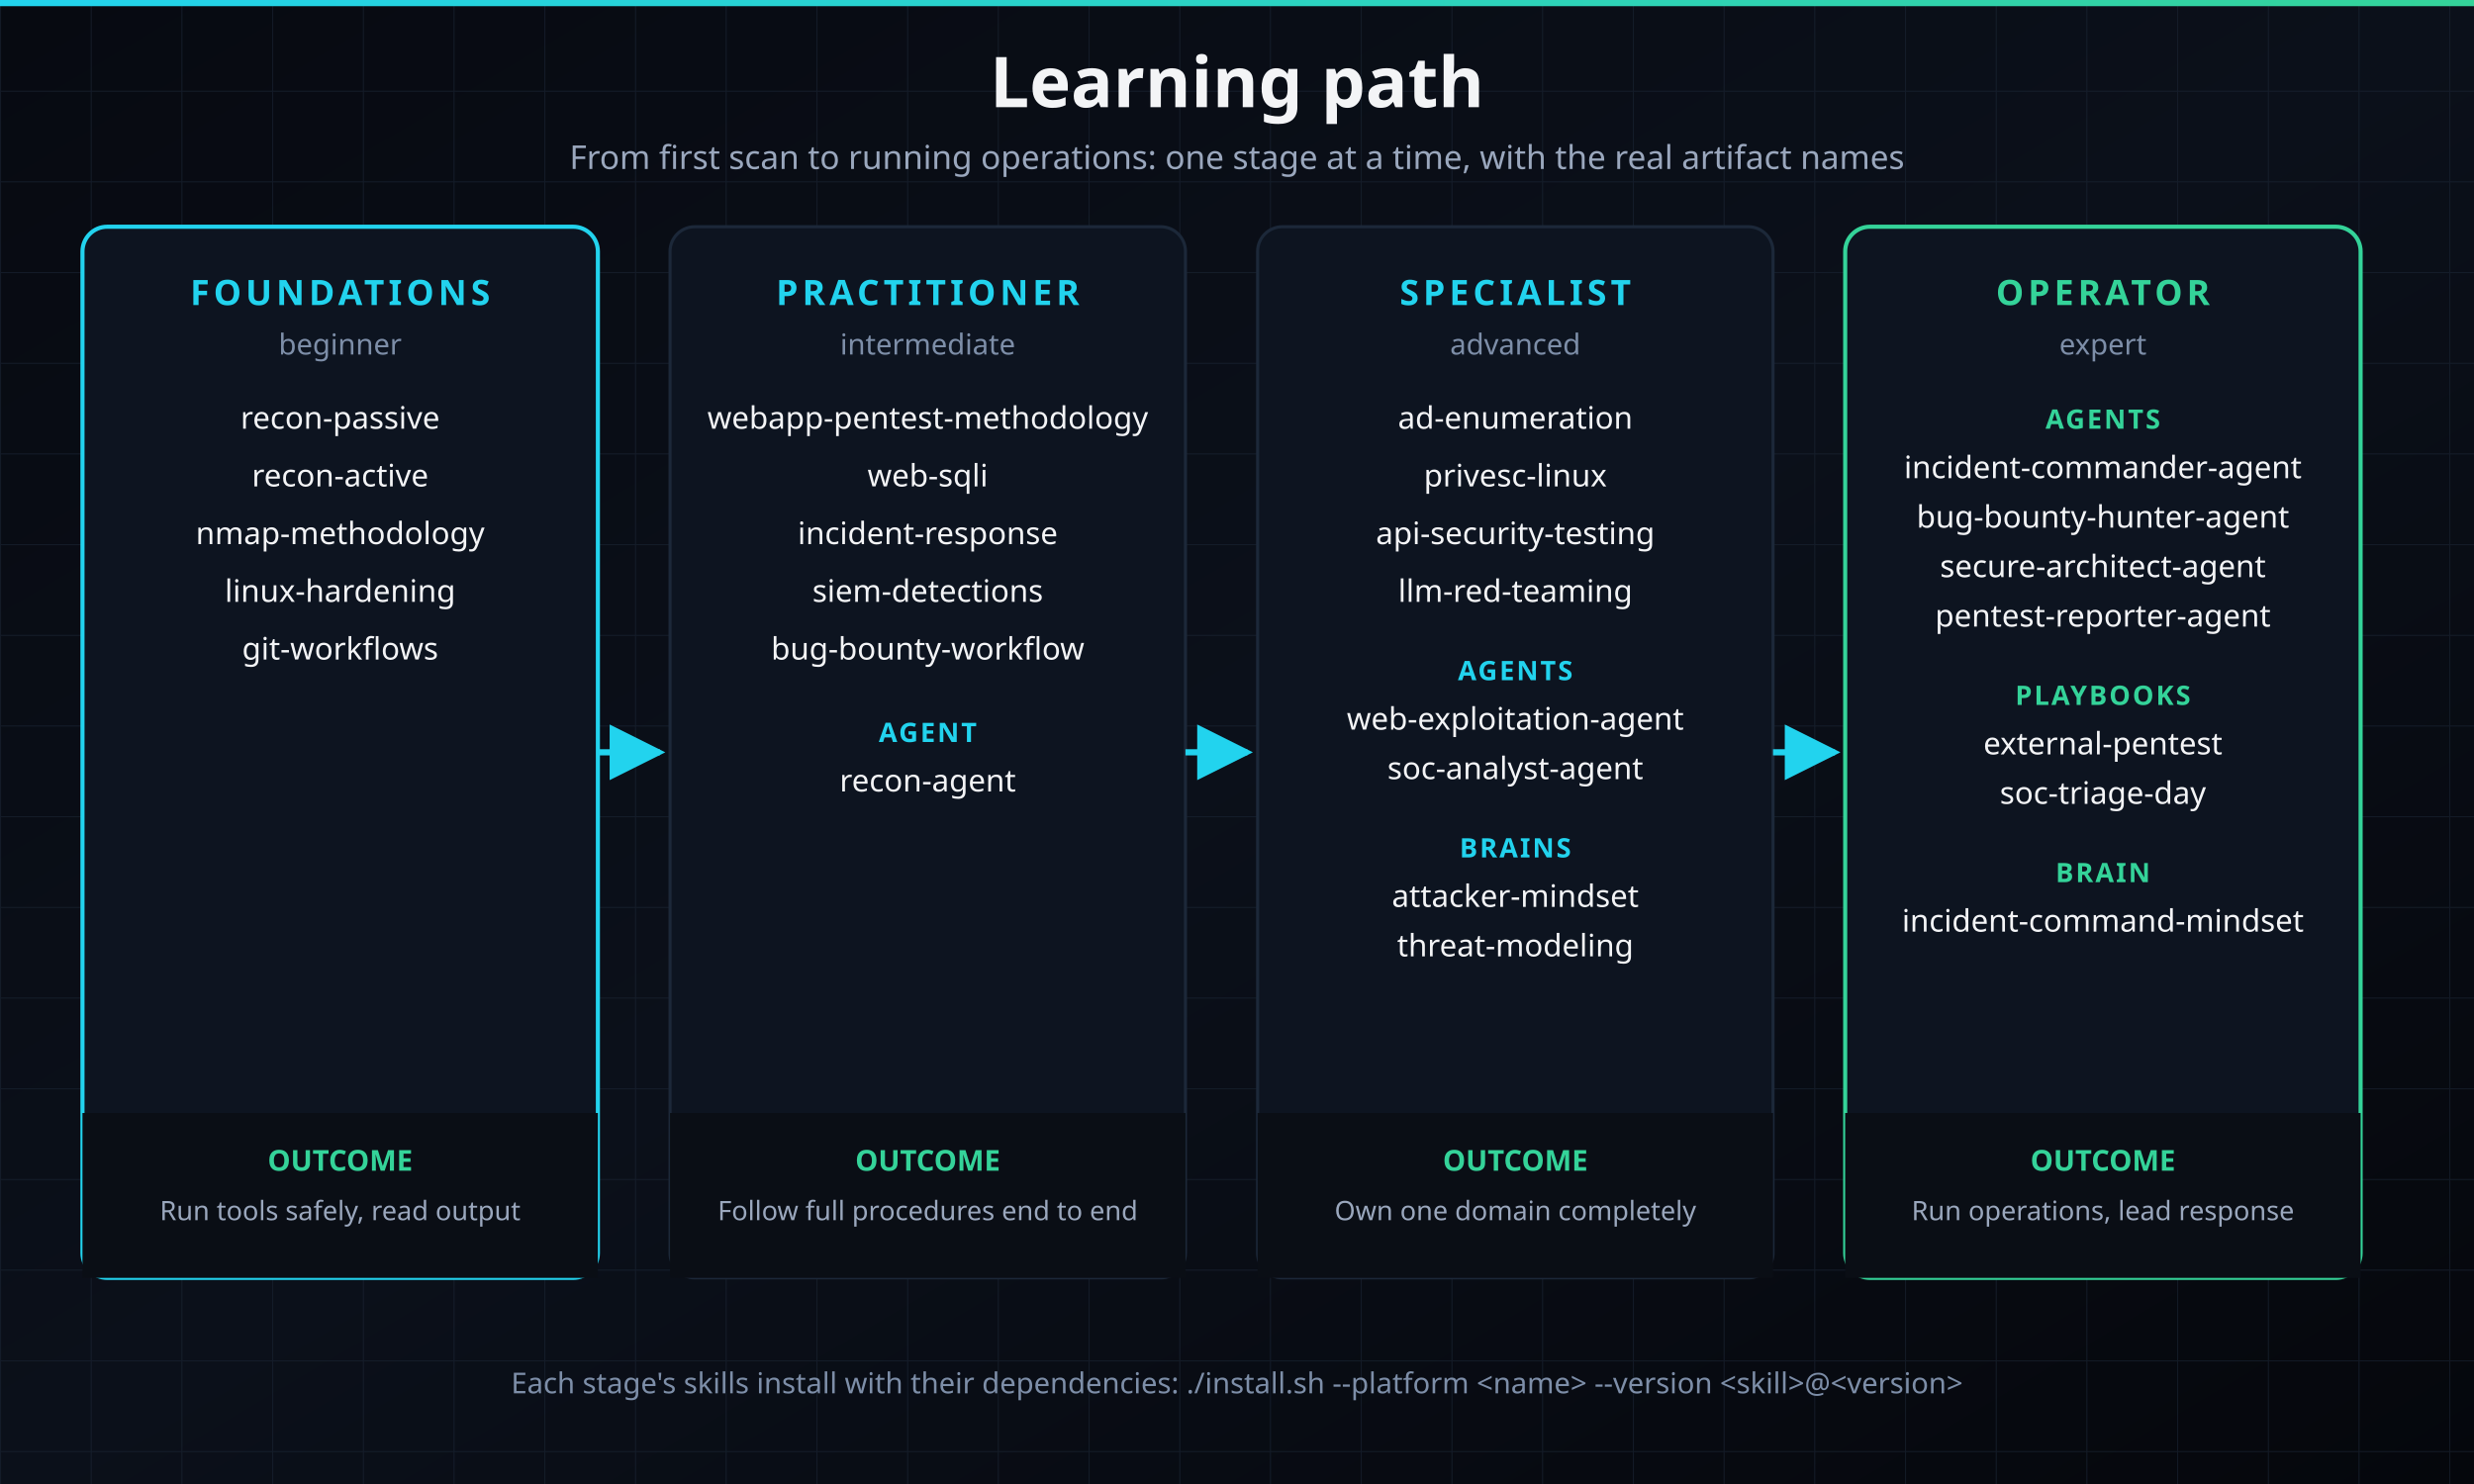
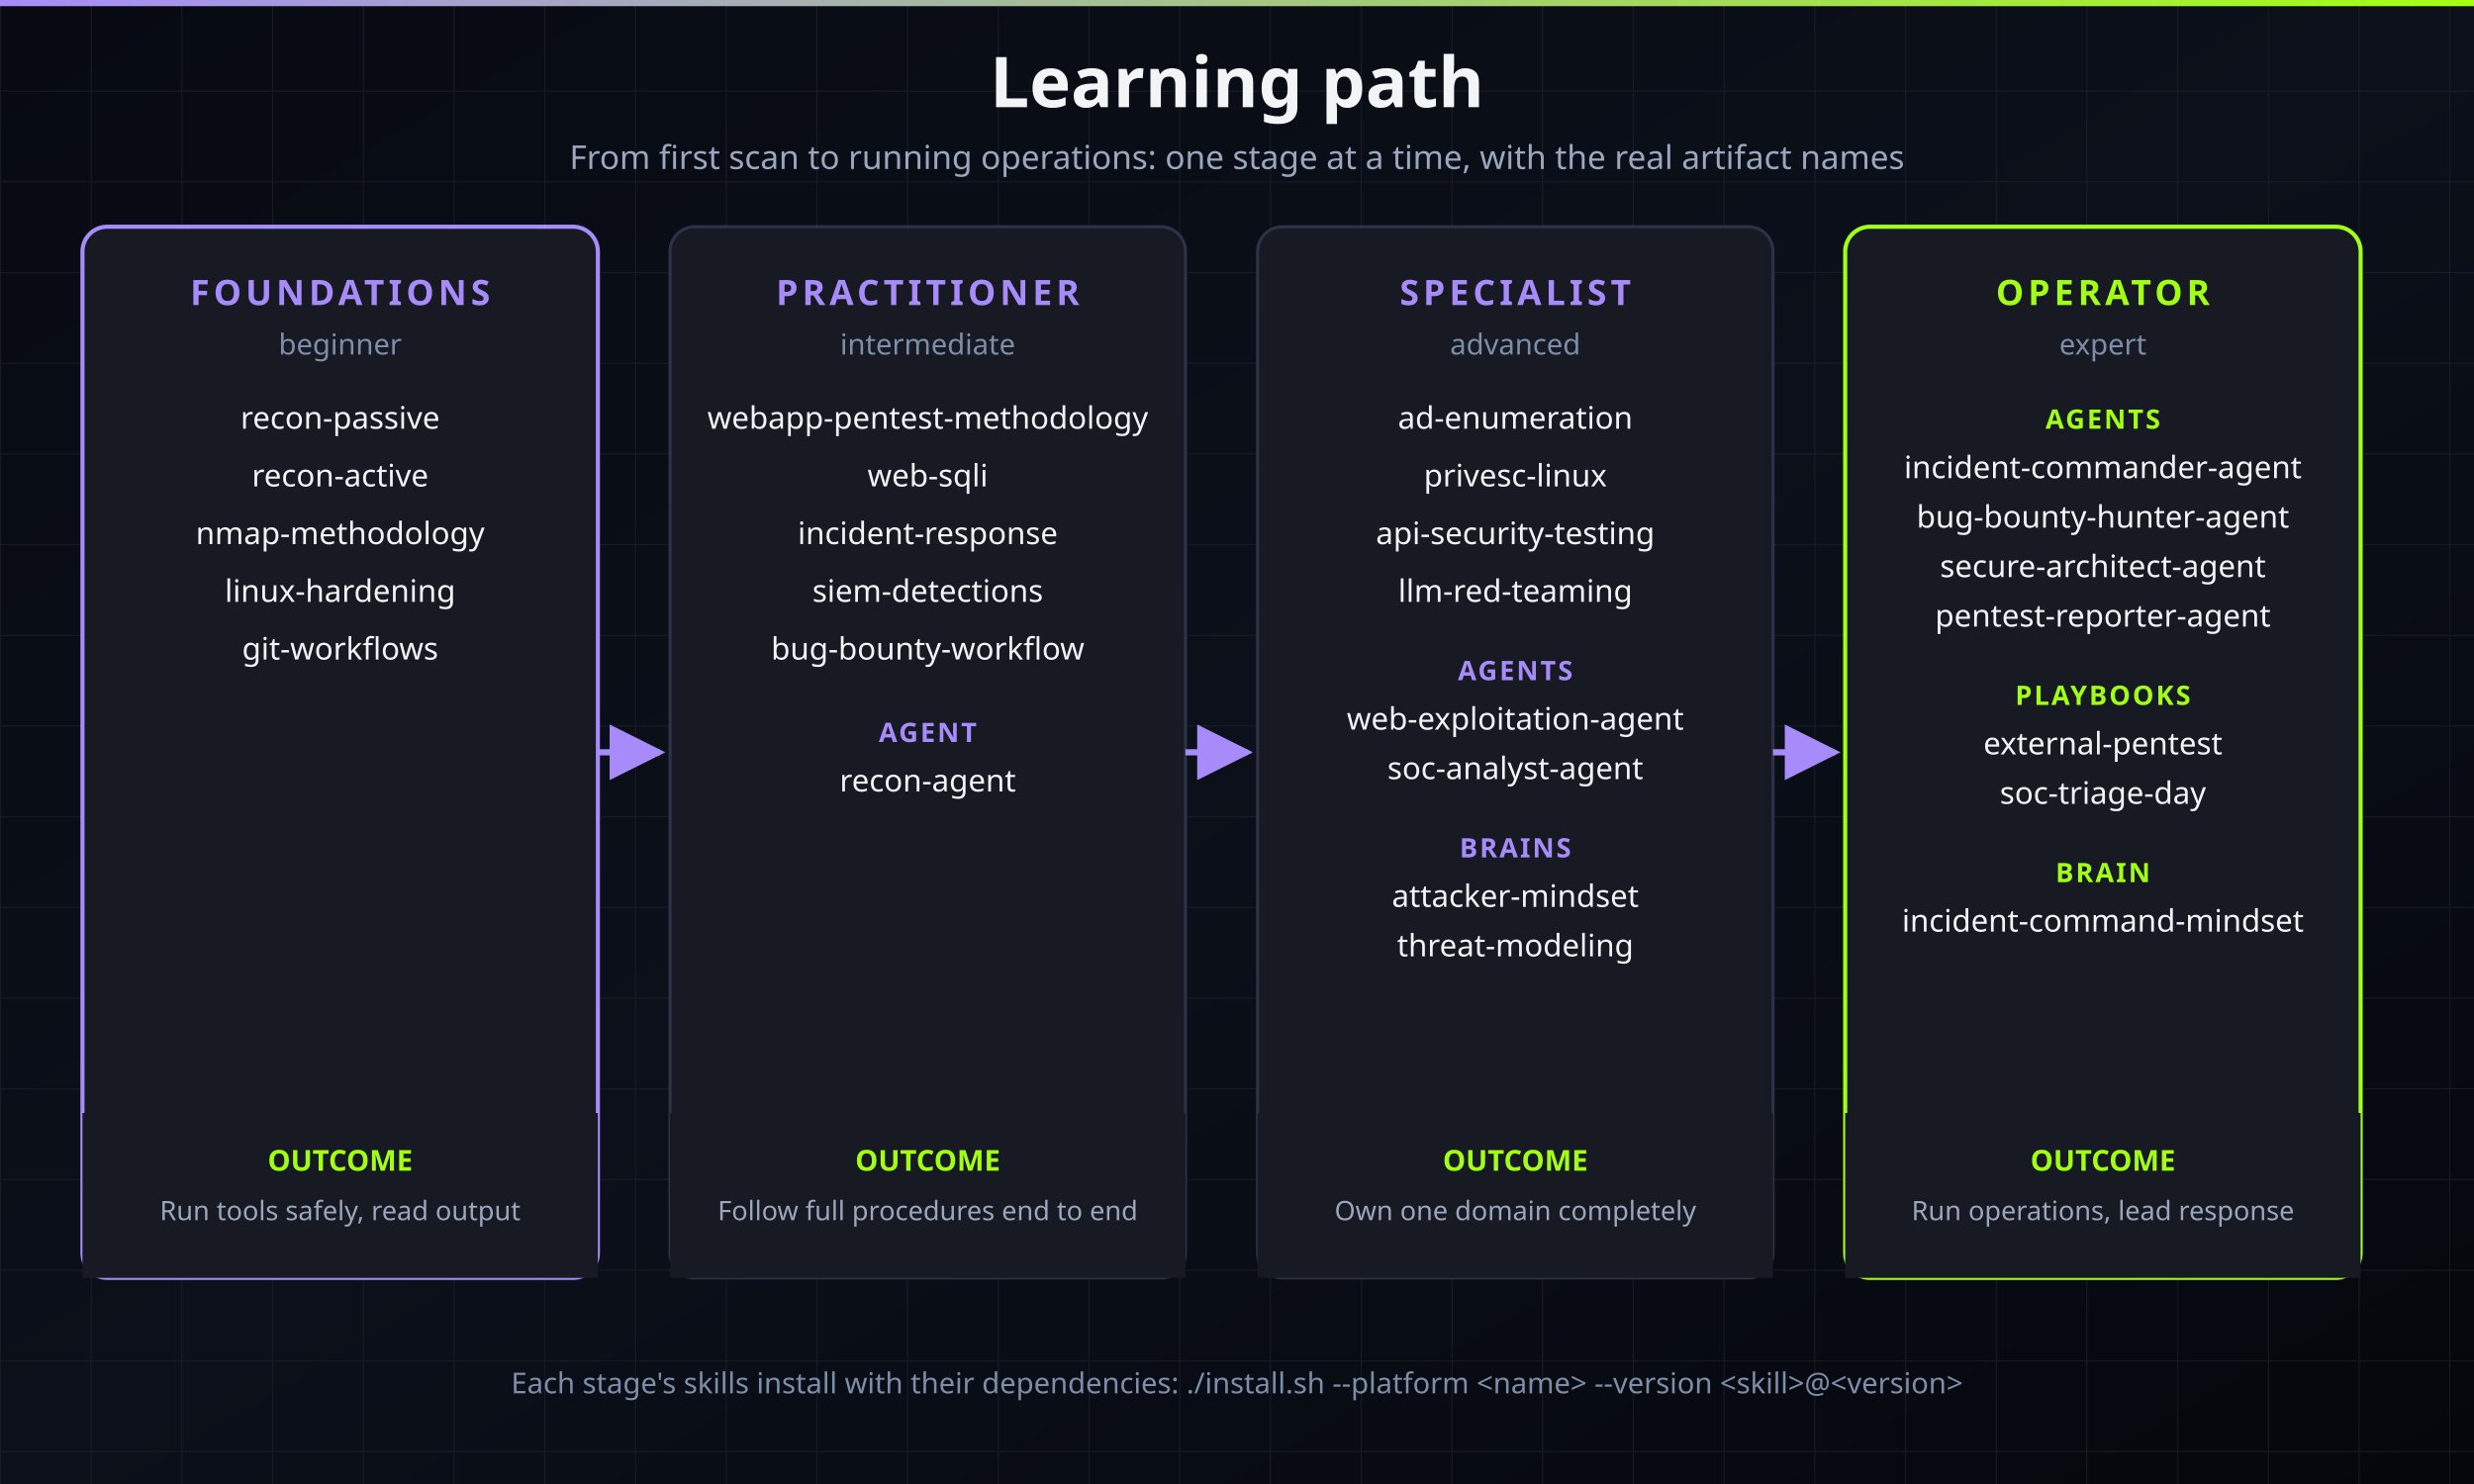
<svg xmlns="http://www.w3.org/2000/svg" viewBox="0 0 1200 720" font-family="sans-serif" role="img" aria-label="Learning path: foundations, practitioner, specialist, operator with real skill and agent names">
  <defs>
    <linearGradient id="bg" x1="0" y1="0" x2="1" y2="1">
      <stop offset="0" stop-color="#070a11" />
      <stop offset="0.5" stop-color="#0b101a" />
      <stop offset="1" stop-color="#05070c" />
    </linearGradient>
    <linearGradient id="accent" x1="0" y1="0" x2="1" y2="0">
-       <stop offset="0" stop-color="#22d3ee" />
-       <stop offset="1" stop-color="#34d399" />
+       <stop offset="0" stop-color="#A78BFA" />
+       <stop offset="1" stop-color="#A3FF12" />
    </linearGradient>
    <pattern id="grid" width="44" height="44" patternUnits="userSpaceOnUse">
-       <path d="M 44 0 L 0 0 0 44" fill="none" stroke="#1b2433" stroke-width="1" opacity="0.6" />
+       <path d="M 44 0 L 0 0 0 44" fill="none" stroke="#222431" stroke-width="1" opacity="0.6" />
    </pattern>
    <marker id="arrow" viewBox="0 0 10 10" refX="9" refY="5" markerWidth="9" markerHeight="9" orient="auto-start-reverse">
-       <path d="M 0 0 L 10 5 L 0 10 z" fill="#22d3ee" />
+       <path d="M 0 0 L 10 5 L 0 10 z" fill="#A78BFA" />
    </marker>
  </defs>
  <rect width="1200" height="720" fill="url(#bg)" />
  <rect width="1200" height="720" fill="url(#grid)" />
  <rect width="1200" height="3" fill="url(#accent)" />
  <text x="600" y="52" fill="#f3f4f6" font-size="34" font-weight="800" text-anchor="middle">Learning path</text>
  <text x="600" y="82" fill="#9aa7bd" font-size="16" text-anchor="middle">From first scan to running operations: one stage at a time, with the real artifact names</text>
  <g>
-     <rect x="40" y="110" width="250" height="510" rx="12" fill="#0d1420" stroke="#22d3ee" stroke-width="2" />
-     <text x="165" y="148" fill="#22d3ee" font-size="17" font-weight="800" letter-spacing="2" text-anchor="middle">FOUNDATIONS</text>
+     <rect x="40" y="110" width="250" height="510" rx="12" fill="#171923" stroke="#A78BFA" stroke-width="2" />
+     <text x="165" y="148" fill="#A78BFA" font-size="17" font-weight="800" letter-spacing="2" text-anchor="middle">FOUNDATIONS</text>
    <text x="165" y="172" fill="#7d8ea8" font-size="14" text-anchor="middle">beginner</text>
    <text x="165" y="208" fill="#f3f4f6" font-size="15" text-anchor="middle">recon-passive</text>
    <text x="165" y="236" fill="#f3f4f6" font-size="15" text-anchor="middle">recon-active</text>
    <text x="165" y="264" fill="#f3f4f6" font-size="15" text-anchor="middle">nmap-methodology</text>
    <text x="165" y="292" fill="#f3f4f6" font-size="15" text-anchor="middle">linux-hardening</text>
    <text x="165" y="320" fill="#f3f4f6" font-size="15" text-anchor="middle">git-workflows</text>
-     <rect x="40" y="540" width="250" height="80" rx="0" fill="#0a0e15" />
-     <text x="165" y="568" fill="#34d399" font-size="14" font-weight="700" text-anchor="middle">OUTCOME</text>
+     <rect x="40" y="540" width="250" height="80" rx="0" fill="#171923" />
+     <text x="165" y="568" fill="#A3FF12" font-size="14" font-weight="700" text-anchor="middle">OUTCOME</text>
    <text x="165" y="592" fill="#9aa7bd" font-size="13" text-anchor="middle">Run tools safely, read output</text>
  </g>
  <g>
-     <rect x="325" y="110" width="250" height="510" rx="12" fill="#0d1420" stroke="#1c2839" stroke-width="1.5" />
-     <text x="450" y="148" fill="#22d3ee" font-size="17" font-weight="800" letter-spacing="2" text-anchor="middle">PRACTITIONER</text>
+     <rect x="325" y="110" width="250" height="510" rx="12" fill="#171923" stroke="#2E3247" stroke-width="1.5" />
+     <text x="450" y="148" fill="#A78BFA" font-size="17" font-weight="800" letter-spacing="2" text-anchor="middle">PRACTITIONER</text>
    <text x="450" y="172" fill="#7d8ea8" font-size="14" text-anchor="middle">intermediate</text>
    <text x="450" y="208" fill="#f3f4f6" font-size="15" text-anchor="middle">webapp-pentest-methodology</text>
    <text x="450" y="236" fill="#f3f4f6" font-size="15" text-anchor="middle">web-sqli</text>
    <text x="450" y="264" fill="#f3f4f6" font-size="15" text-anchor="middle">incident-response</text>
    <text x="450" y="292" fill="#f3f4f6" font-size="15" text-anchor="middle">siem-detections</text>
    <text x="450" y="320" fill="#f3f4f6" font-size="15" text-anchor="middle">bug-bounty-workflow</text>
-     <text x="450" y="360" fill="#22d3ee" font-size="13" font-weight="700" letter-spacing="1" text-anchor="middle">AGENT</text>
+     <text x="450" y="360" fill="#A78BFA" font-size="13" font-weight="700" letter-spacing="1" text-anchor="middle">AGENT</text>
    <text x="450" y="384" fill="#f3f4f6" font-size="15" text-anchor="middle">recon-agent</text>
-     <rect x="325" y="540" width="250" height="80" rx="0" fill="#0a0e15" />
-     <text x="450" y="568" fill="#34d399" font-size="14" font-weight="700" text-anchor="middle">OUTCOME</text>
+     <rect x="325" y="540" width="250" height="80" rx="0" fill="#171923" />
+     <text x="450" y="568" fill="#A3FF12" font-size="14" font-weight="700" text-anchor="middle">OUTCOME</text>
    <text x="450" y="592" fill="#9aa7bd" font-size="13" text-anchor="middle">Follow full procedures end to end</text>
  </g>
  <g>
-     <rect x="610" y="110" width="250" height="510" rx="12" fill="#0d1420" stroke="#1c2839" stroke-width="1.5" />
-     <text x="735" y="148" fill="#22d3ee" font-size="17" font-weight="800" letter-spacing="2" text-anchor="middle">SPECIALIST</text>
+     <rect x="610" y="110" width="250" height="510" rx="12" fill="#171923" stroke="#2E3247" stroke-width="1.5" />
+     <text x="735" y="148" fill="#A78BFA" font-size="17" font-weight="800" letter-spacing="2" text-anchor="middle">SPECIALIST</text>
    <text x="735" y="172" fill="#7d8ea8" font-size="14" text-anchor="middle">advanced</text>
    <text x="735" y="208" fill="#f3f4f6" font-size="15" text-anchor="middle">ad-enumeration</text>
    <text x="735" y="236" fill="#f3f4f6" font-size="15" text-anchor="middle">privesc-linux</text>
    <text x="735" y="264" fill="#f3f4f6" font-size="15" text-anchor="middle">api-security-testing</text>
    <text x="735" y="292" fill="#f3f4f6" font-size="15" text-anchor="middle">llm-red-teaming</text>
-     <text x="735" y="330" fill="#22d3ee" font-size="13" font-weight="700" letter-spacing="1" text-anchor="middle">AGENTS</text>
+     <text x="735" y="330" fill="#A78BFA" font-size="13" font-weight="700" letter-spacing="1" text-anchor="middle">AGENTS</text>
    <text x="735" y="354" fill="#f3f4f6" font-size="15" text-anchor="middle">web-exploitation-agent</text>
    <text x="735" y="378" fill="#f3f4f6" font-size="15" text-anchor="middle">soc-analyst-agent</text>
-     <text x="735" y="416" fill="#22d3ee" font-size="13" font-weight="700" letter-spacing="1" text-anchor="middle">BRAINS</text>
+     <text x="735" y="416" fill="#A78BFA" font-size="13" font-weight="700" letter-spacing="1" text-anchor="middle">BRAINS</text>
    <text x="735" y="440" fill="#f3f4f6" font-size="15" text-anchor="middle">attacker-mindset</text>
    <text x="735" y="464" fill="#f3f4f6" font-size="15" text-anchor="middle">threat-modeling</text>
-     <rect x="610" y="540" width="250" height="80" rx="0" fill="#0a0e15" />
-     <text x="735" y="568" fill="#34d399" font-size="14" font-weight="700" text-anchor="middle">OUTCOME</text>
+     <rect x="610" y="540" width="250" height="80" rx="0" fill="#171923" />
+     <text x="735" y="568" fill="#A3FF12" font-size="14" font-weight="700" text-anchor="middle">OUTCOME</text>
    <text x="735" y="592" fill="#9aa7bd" font-size="13" text-anchor="middle">Own one domain completely</text>
  </g>
  <g>
-     <rect x="895" y="110" width="250" height="510" rx="12" fill="#0d1420" stroke="#34d399" stroke-width="2" />
-     <text x="1020" y="148" fill="#34d399" font-size="17" font-weight="800" letter-spacing="2" text-anchor="middle">OPERATOR</text>
+     <rect x="895" y="110" width="250" height="510" rx="12" fill="#171923" stroke="#A3FF12" stroke-width="2" />
+     <text x="1020" y="148" fill="#A3FF12" font-size="17" font-weight="800" letter-spacing="2" text-anchor="middle">OPERATOR</text>
    <text x="1020" y="172" fill="#7d8ea8" font-size="14" text-anchor="middle">expert</text>
-     <text x="1020" y="208" fill="#34d399" font-size="13" font-weight="700" letter-spacing="1" text-anchor="middle">AGENTS</text>
+     <text x="1020" y="208" fill="#A3FF12" font-size="13" font-weight="700" letter-spacing="1" text-anchor="middle">AGENTS</text>
    <text x="1020" y="232" fill="#f3f4f6" font-size="15" text-anchor="middle">incident-commander-agent</text>
    <text x="1020" y="256" fill="#f3f4f6" font-size="15" text-anchor="middle">bug-bounty-hunter-agent</text>
    <text x="1020" y="280" fill="#f3f4f6" font-size="15" text-anchor="middle">secure-architect-agent</text>
    <text x="1020" y="304" fill="#f3f4f6" font-size="15" text-anchor="middle">pentest-reporter-agent</text>
-     <text x="1020" y="342" fill="#34d399" font-size="13" font-weight="700" letter-spacing="1" text-anchor="middle">PLAYBOOKS</text>
+     <text x="1020" y="342" fill="#A3FF12" font-size="13" font-weight="700" letter-spacing="1" text-anchor="middle">PLAYBOOKS</text>
    <text x="1020" y="366" fill="#f3f4f6" font-size="15" text-anchor="middle">external-pentest</text>
    <text x="1020" y="390" fill="#f3f4f6" font-size="15" text-anchor="middle">soc-triage-day</text>
-     <text x="1020" y="428" fill="#34d399" font-size="13" font-weight="700" letter-spacing="1" text-anchor="middle">BRAIN</text>
+     <text x="1020" y="428" fill="#A3FF12" font-size="13" font-weight="700" letter-spacing="1" text-anchor="middle">BRAIN</text>
    <text x="1020" y="452" fill="#f3f4f6" font-size="15" text-anchor="middle">incident-command-mindset</text>
-     <rect x="895" y="540" width="250" height="80" rx="0" fill="#0a0e15" />
-     <text x="1020" y="568" fill="#34d399" font-size="14" font-weight="700" text-anchor="middle">OUTCOME</text>
+     <rect x="895" y="540" width="250" height="80" rx="0" fill="#171923" />
+     <text x="1020" y="568" fill="#A3FF12" font-size="14" font-weight="700" text-anchor="middle">OUTCOME</text>
    <text x="1020" y="592" fill="#9aa7bd" font-size="13" text-anchor="middle">Run operations, lead response</text>
  </g>
-   <line x1="290" y1="365" x2="320" y2="365" stroke="#22d3ee" stroke-width="3" marker-end="url(#arrow)" />
-   <line x1="575" y1="365" x2="605" y2="365" stroke="#22d3ee" stroke-width="3" marker-end="url(#arrow)" />
-   <line x1="860" y1="365" x2="890" y2="365" stroke="#22d3ee" stroke-width="3" marker-end="url(#arrow)" />
+   <line x1="290" y1="365" x2="320" y2="365" stroke="#A78BFA" stroke-width="3" marker-end="url(#arrow)" />
+   <line x1="575" y1="365" x2="605" y2="365" stroke="#A78BFA" stroke-width="3" marker-end="url(#arrow)" />
+   <line x1="860" y1="365" x2="890" y2="365" stroke="#A78BFA" stroke-width="3" marker-end="url(#arrow)" />
  <text x="600" y="676" fill="#7d8ea8" font-size="14" text-anchor="middle">Each stage's skills install with their dependencies: ./install.sh --platform &lt;name&gt; --version &lt;skill&gt;@&lt;version&gt;</text>
</svg>
